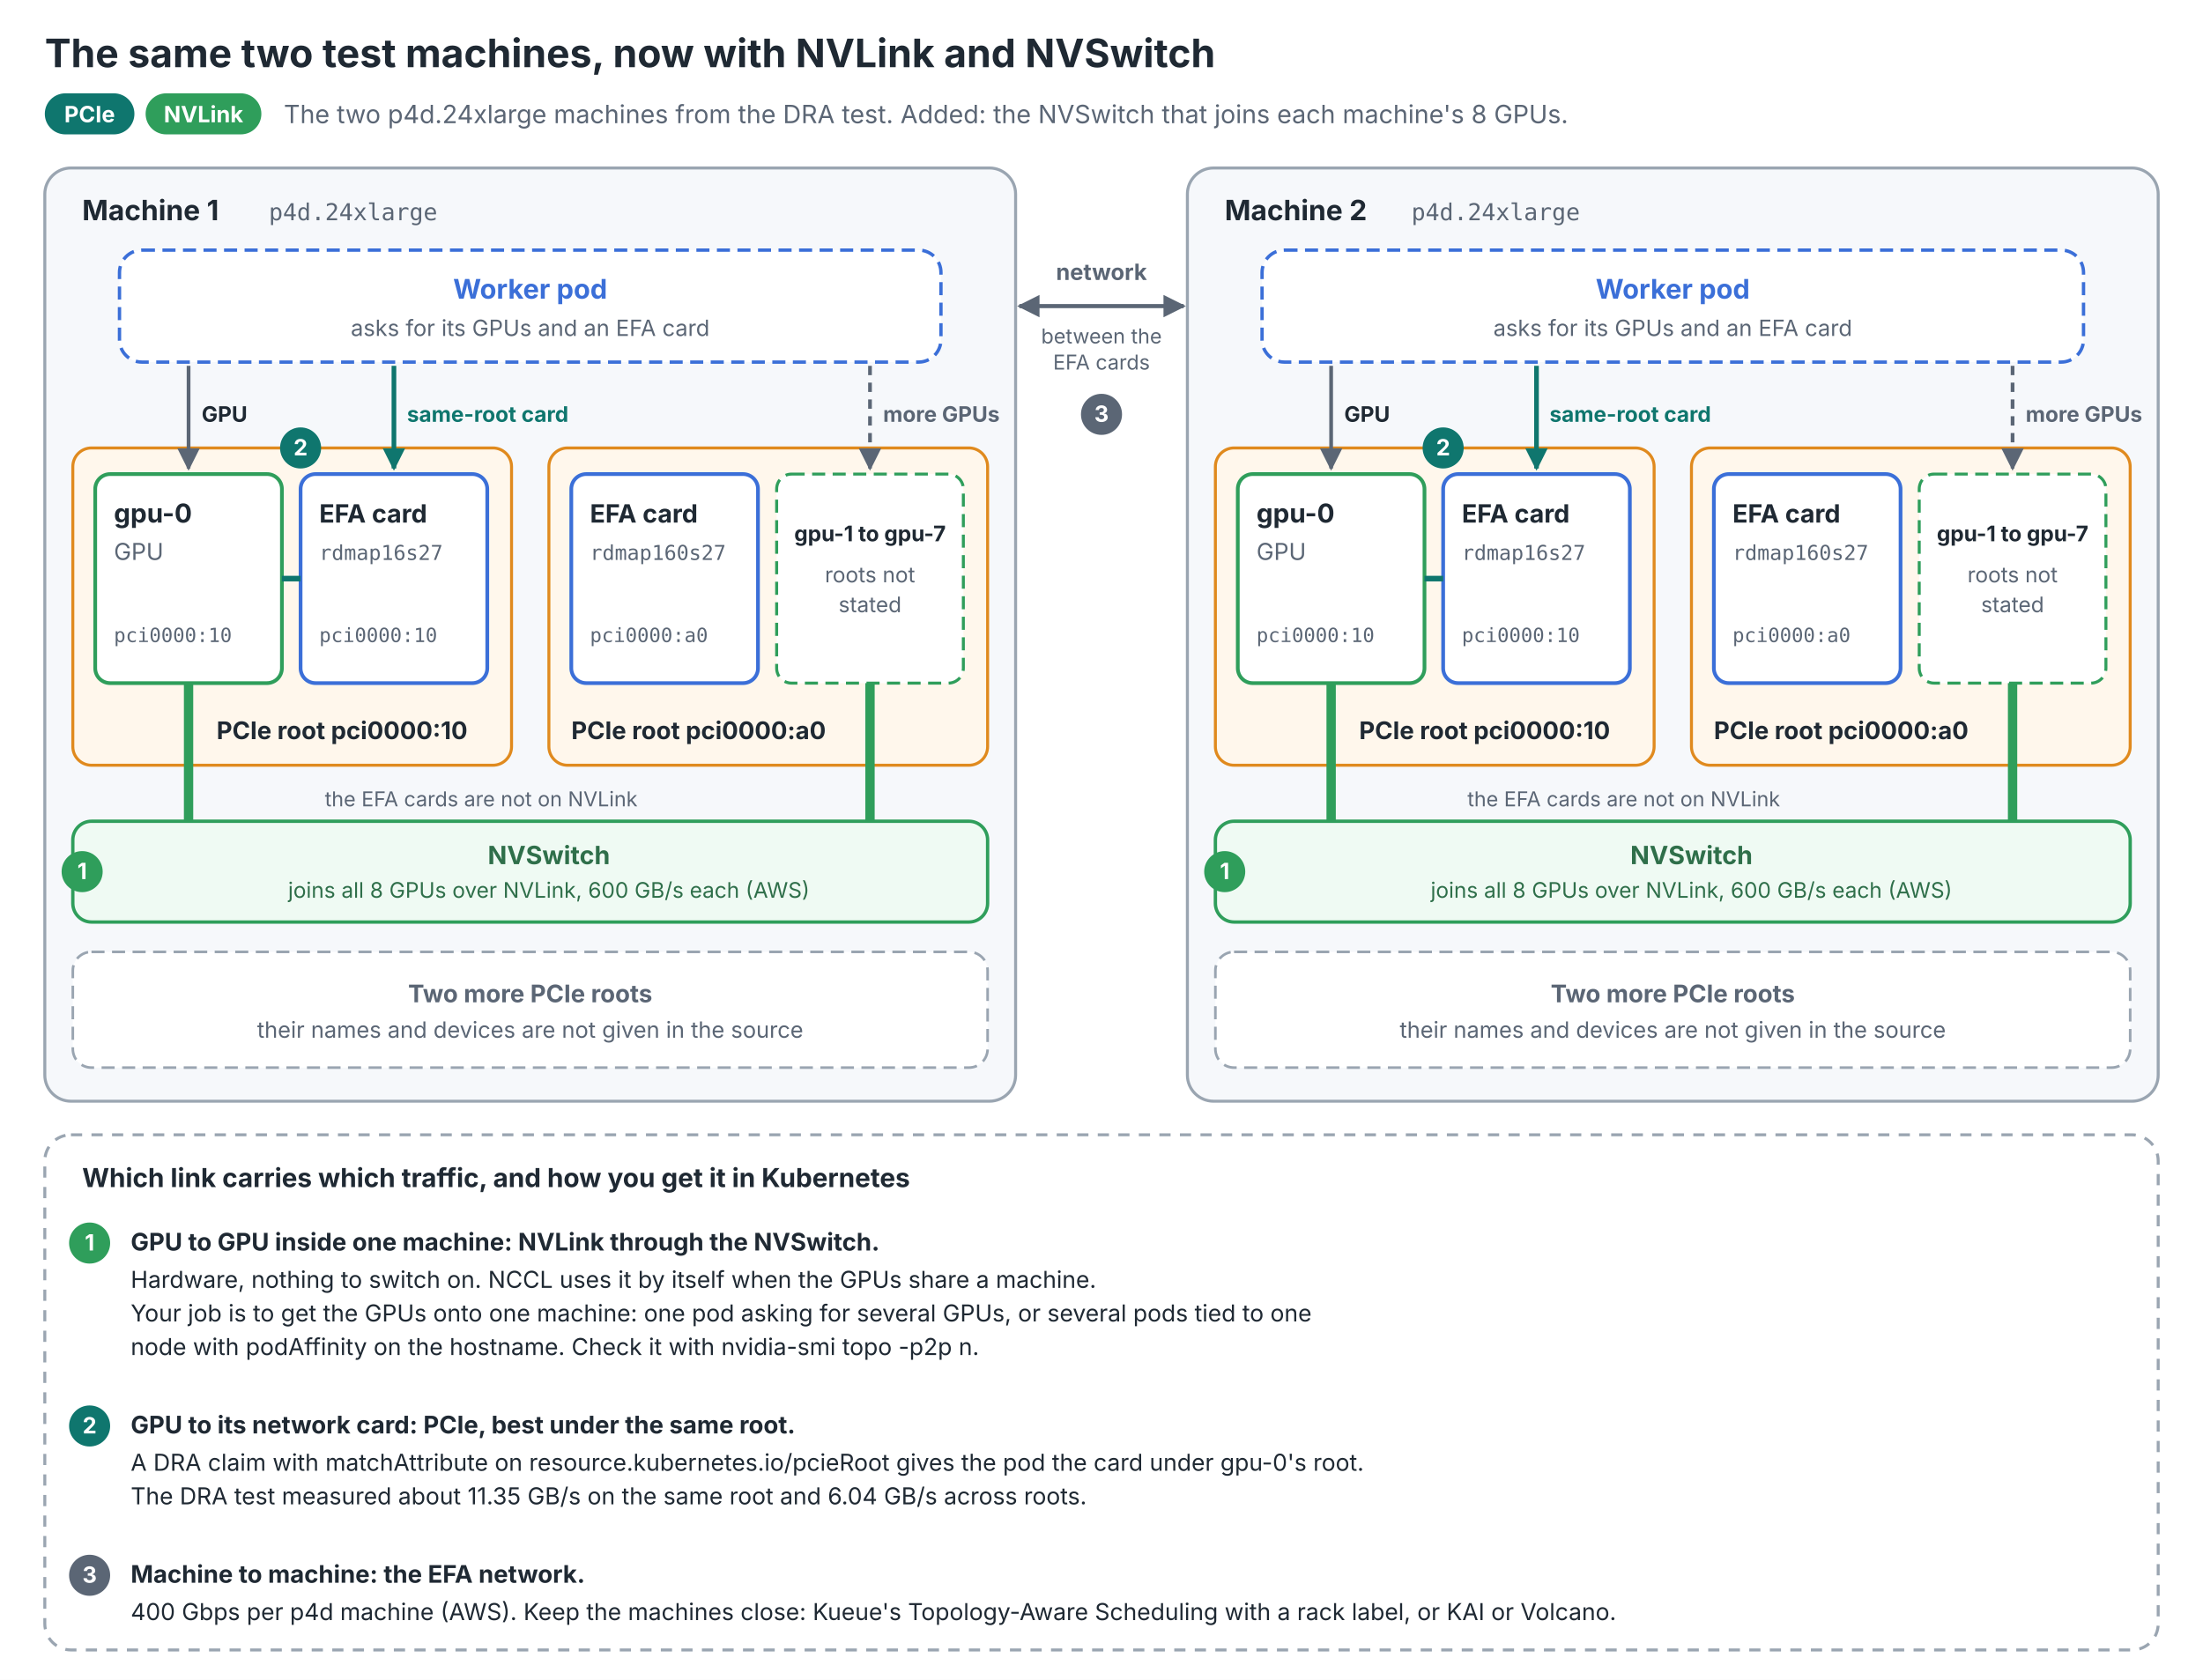
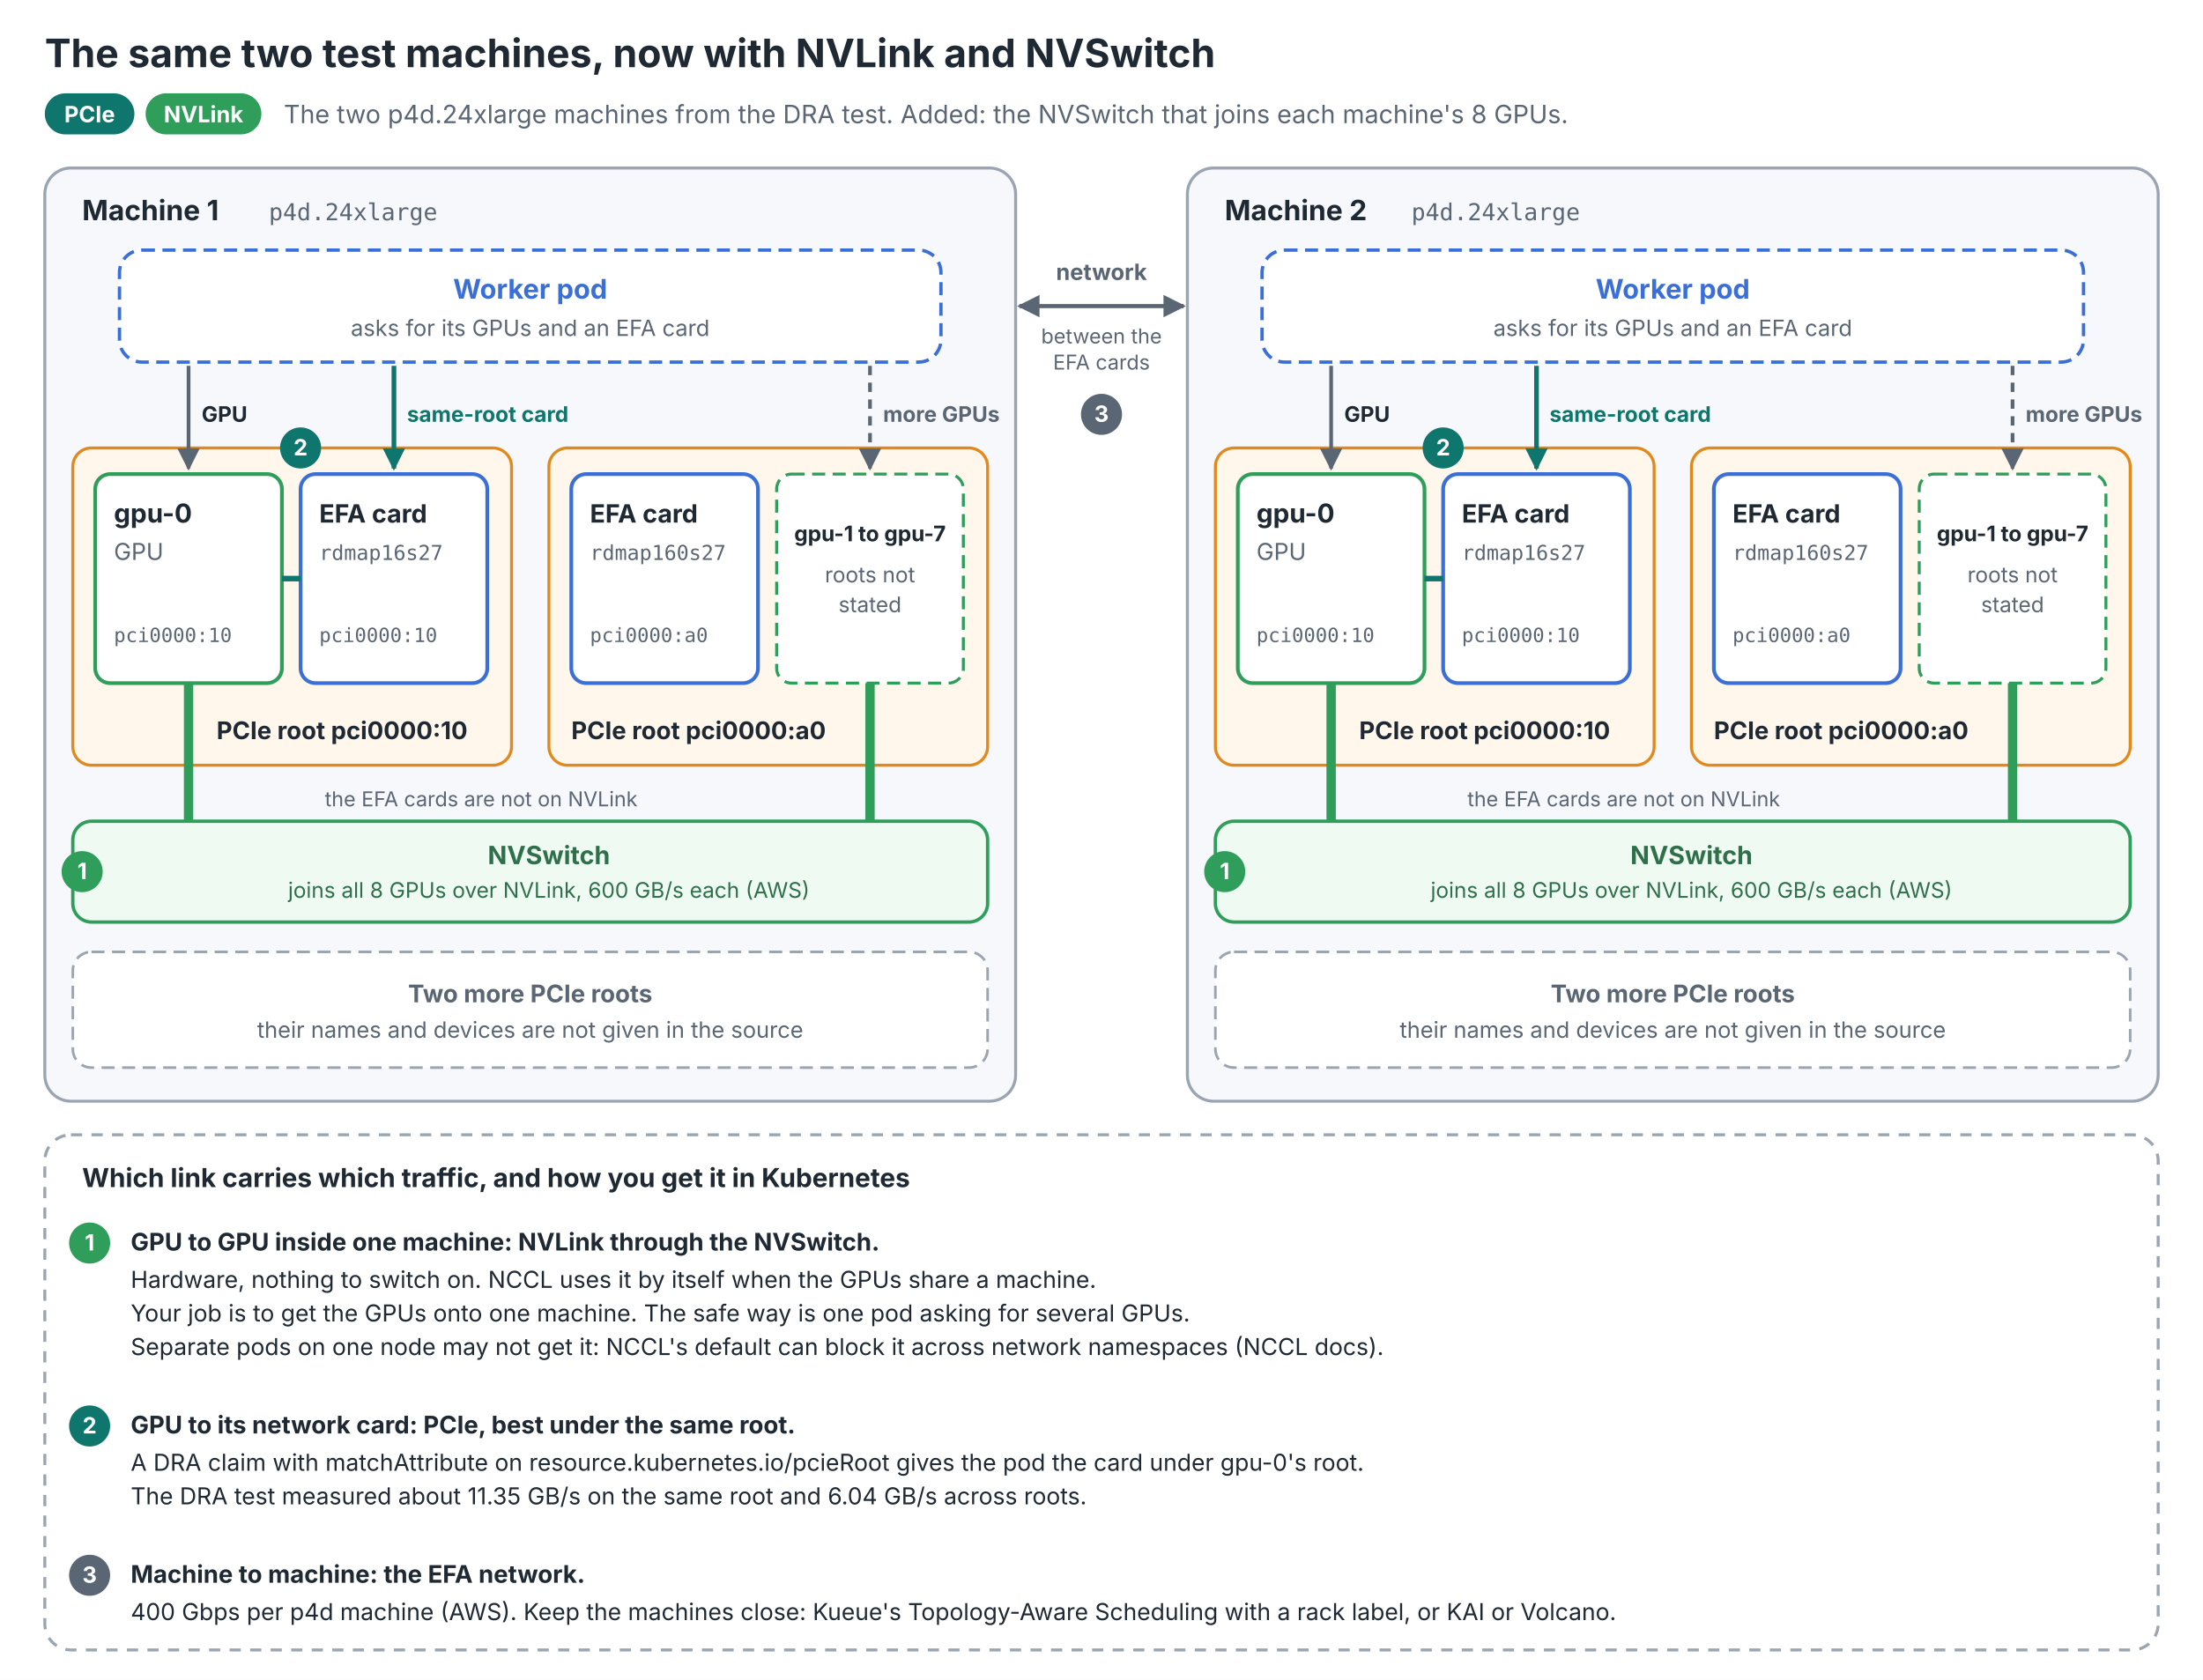
<svg xmlns="http://www.w3.org/2000/svg" viewBox="0 0 1180 900" width="1180" height="900" style="color-scheme: light">
  <rect width="100%" height="100%" fill="#ffffff" />
  <defs>
    <marker id="ar" viewBox="0 0 10 10" refX="9" refY="5" markerUnits="userSpaceOnUse" markerWidth="12" markerHeight="12" orient="auto-start-reverse">
      <path d="M0,0 L10,5 L0,10 z" fill="#5b6675" />
    </marker>
    <marker id="art" viewBox="0 0 10 10" refX="9" refY="5" markerUnits="userSpaceOnUse" markerWidth="12" markerHeight="12" orient="auto-start-reverse">
      <path d="M0,0 L10,5 L0,10 z" fill="#0f766e" />
    </marker>
  </defs>
  <text x="24" y="36" font-family="Inter, Segoe UI, Helvetica, Arial, sans-serif" font-size="21" font-weight="700" fill="#1f2933" text-anchor="start">The same two test machines, now with NVLink and NVSwitch</text>
  <rect x="24" y="50" width="48" height="22" rx="11" fill="#0f766e" />
  <text x="48" y="65.5" font-family="Inter, Segoe UI, Helvetica, Arial, sans-serif" font-size="12" font-weight="700" fill="#ffffff" text-anchor="middle">PCIe</text>
  <rect x="78" y="50" width="62" height="22" rx="11" fill="#2f9e5b" />
  <text x="109" y="65.5" font-family="Inter, Segoe UI, Helvetica, Arial, sans-serif" font-size="12" font-weight="700" fill="#ffffff" text-anchor="middle">NVLink</text>
  <text x="152" y="66" font-family="Inter, Segoe UI, Helvetica, Arial, sans-serif" font-size="13.5" font-weight="400" fill="#5b6675" text-anchor="start">The two p4d.24xlarge machines from the DRA test. Added: the NVSwitch that joins each machine's 8 GPUs.</text>
  <rect x="24" y="90" width="520" height="500" rx="14" fill="#f6f8fb" stroke="#9aa5b1" stroke-width="1.6" />
  <text x="44" y="118" font-family="Inter, Segoe UI, Helvetica, Arial, sans-serif" font-size="15" font-weight="700" fill="#1f2933" text-anchor="start">Machine 1</text>
  <text x="144" y="118" font-family="SFMono-Regular, Menlo, Consolas, monospace" font-size="12.5" font-weight="400" fill="#5b6675" text-anchor="start">p4d.24xlarge</text>
  <rect x="64" y="134" width="440" height="60" rx="12" fill="#ffffff" stroke="#3b6fd8" stroke-width="1.8" stroke-dasharray="7 4" />
  <text x="284" y="160" font-family="Inter, Segoe UI, Helvetica, Arial, sans-serif" font-size="14.5" font-weight="700" fill="#3b6fd8" text-anchor="middle">Worker pod</text>
  <text x="284" y="180" font-family="Inter, Segoe UI, Helvetica, Arial, sans-serif" font-size="12" font-weight="400" fill="#5b6675" text-anchor="middle">asks for its GPUs and an EFA card</text>
  <rect x="39" y="240" width="235" height="170" rx="10" fill="#fff7ec" stroke="#e08a1e" stroke-width="1.6" />
  <text x="116" y="396" font-family="Inter, Segoe UI, Helvetica, Arial, sans-serif" font-size="13" font-weight="700" fill="#1f2933" text-anchor="start">PCIe root pci0000:10</text>
  <rect x="294" y="240" width="235" height="170" rx="10" fill="#fff7ec" stroke="#e08a1e" stroke-width="1.6" />
  <text x="306" y="396" font-family="Inter, Segoe UI, Helvetica, Arial, sans-serif" font-size="13" font-weight="700" fill="#1f2933" text-anchor="start">PCIe root pci0000:a0</text>
  <rect x="51" y="254" width="100" height="112" rx="8" fill="#ffffff" stroke="#2f9e5b" stroke-width="2" />
  <text x="61" y="280" font-family="Inter, Segoe UI, Helvetica, Arial, sans-serif" font-size="14" font-weight="700" fill="#1f2933" text-anchor="start">gpu-0</text>
  <text x="61" y="300" font-family="Inter, Segoe UI, Helvetica, Arial, sans-serif" font-size="12.5" font-weight="400" fill="#5b6675" text-anchor="start">GPU</text>
  <text x="61" y="344" font-family="SFMono-Regular, Menlo, Consolas, monospace" font-size="10.5" font-weight="400" fill="#5b6675" text-anchor="start">pci0000:10</text>
  <rect x="161" y="254" width="100" height="112" rx="8" fill="#ffffff" stroke="#3b6fd8" stroke-width="2" />
  <text x="171" y="280" font-family="Inter, Segoe UI, Helvetica, Arial, sans-serif" font-size="13.5" font-weight="700" fill="#1f2933" text-anchor="start">EFA card</text>
  <text x="171" y="300" font-family="SFMono-Regular, Menlo, Consolas, monospace" font-size="11" font-weight="400" fill="#5b6675" text-anchor="start">rdmap16s27</text>
  <text x="171" y="344" font-family="SFMono-Regular, Menlo, Consolas, monospace" font-size="10.5" font-weight="400" fill="#5b6675" text-anchor="start">pci0000:10</text>
  <rect x="306" y="254" width="100" height="112" rx="8" fill="#ffffff" stroke="#3b6fd8" stroke-width="2" />
  <text x="316" y="280" font-family="Inter, Segoe UI, Helvetica, Arial, sans-serif" font-size="13.5" font-weight="700" fill="#1f2933" text-anchor="start">EFA card</text>
  <text x="316" y="300" font-family="SFMono-Regular, Menlo, Consolas, monospace" font-size="11" font-weight="400" fill="#5b6675" text-anchor="start">rdmap160s27</text>
  <text x="316" y="344" font-family="SFMono-Regular, Menlo, Consolas, monospace" font-size="10.5" font-weight="400" fill="#5b6675" text-anchor="start">pci0000:a0</text>
  <rect x="416" y="254" width="100" height="112" rx="8" fill="#ffffff" stroke="#2f9e5b" stroke-width="1.6" stroke-dasharray="7 4" />
  <text x="466" y="290" font-family="Inter, Segoe UI, Helvetica, Arial, sans-serif" font-size="11.5" font-weight="700" fill="#1f2933" text-anchor="middle">gpu-1 to gpu-7</text>
  <text x="466" y="312" font-family="Inter, Segoe UI, Helvetica, Arial, sans-serif" font-size="11.5" font-weight="400" fill="#5b6675" text-anchor="middle">roots not</text>
  <text x="466" y="328" font-family="Inter, Segoe UI, Helvetica, Arial, sans-serif" font-size="11.5" font-weight="400" fill="#5b6675" text-anchor="middle">stated</text>
  <path d="M101,196 L101,251" stroke="#5b6675" stroke-width="2" fill="none" marker-end="url(#ar)" />
  <path d="M211,196 L211,251" stroke="#0f766e" stroke-width="2.5" fill="none" marker-end="url(#art)" />
  <path d="M466,196 L466,251" stroke="#5b6675" stroke-width="2" stroke-dasharray="5 4" fill="none" marker-end="url(#ar)" />
  <text x="108" y="226" font-family="Inter, Segoe UI, Helvetica, Arial, sans-serif" font-size="11.5" font-weight="700" fill="#1f2933" text-anchor="start">GPU</text>
  <text x="218" y="226" font-family="Inter, Segoe UI, Helvetica, Arial, sans-serif" font-size="11.5" font-weight="700" fill="#0f766e" text-anchor="start">same-root card</text>
  <text x="473" y="226" font-family="Inter, Segoe UI, Helvetica, Arial, sans-serif" font-size="11.5" font-weight="700" fill="#5b6675" text-anchor="start">more GPUs</text>
  <path d="M151,310 L161,310" stroke="#0f766e" stroke-width="3" />
  <rect x="39" y="440" width="490" height="54" rx="10" fill="#effaf3" stroke="#2f9e5b" stroke-width="1.8" />
  <text x="294" y="463" font-family="Inter, Segoe UI, Helvetica, Arial, sans-serif" font-size="13.5" font-weight="700" fill="#2f6f4a" text-anchor="middle">NVSwitch</text>
  <text x="294" y="481" font-family="Inter, Segoe UI, Helvetica, Arial, sans-serif" font-size="11.5" font-weight="400" fill="#2f6f4a" text-anchor="middle">joins all 8 GPUs over NVLink, 600 GB/s each (AWS)</text>
  <g stroke="#2f9e5b" stroke-width="5">
    <path d="M101,366 L101,440" />
    <path d="M466,366 L466,440" />
  </g>
  <text x="174" y="432" font-family="Inter, Segoe UI, Helvetica, Arial, sans-serif" font-size="11" font-weight="400" fill="#5b6675" text-anchor="start">the EFA cards are not on NVLink</text>
  <rect x="39" y="510" width="490" height="62" rx="10" fill="#ffffff" stroke="#9aa5b1" stroke-width="1.4" stroke-dasharray="7 4" />
  <text x="284" y="537" font-family="Inter, Segoe UI, Helvetica, Arial, sans-serif" font-size="13" font-weight="700" fill="#5b6675" text-anchor="middle">Two more PCIe roots</text>
  <text x="284" y="556" font-family="Inter, Segoe UI, Helvetica, Arial, sans-serif" font-size="12" font-weight="400" fill="#5b6675" text-anchor="middle">their names and devices are not given in the source</text>
  <rect x="636" y="90" width="520" height="500" rx="14" fill="#f6f8fb" stroke="#9aa5b1" stroke-width="1.6" />
  <text x="656" y="118" font-family="Inter, Segoe UI, Helvetica, Arial, sans-serif" font-size="15" font-weight="700" fill="#1f2933" text-anchor="start">Machine 2</text>
  <text x="756" y="118" font-family="SFMono-Regular, Menlo, Consolas, monospace" font-size="12.5" font-weight="400" fill="#5b6675" text-anchor="start">p4d.24xlarge</text>
  <rect x="676" y="134" width="440" height="60" rx="12" fill="#ffffff" stroke="#3b6fd8" stroke-width="1.8" stroke-dasharray="7 4" />
  <text x="896" y="160" font-family="Inter, Segoe UI, Helvetica, Arial, sans-serif" font-size="14.5" font-weight="700" fill="#3b6fd8" text-anchor="middle">Worker pod</text>
  <text x="896" y="180" font-family="Inter, Segoe UI, Helvetica, Arial, sans-serif" font-size="12" font-weight="400" fill="#5b6675" text-anchor="middle">asks for its GPUs and an EFA card</text>
  <rect x="651" y="240" width="235" height="170" rx="10" fill="#fff7ec" stroke="#e08a1e" stroke-width="1.6" />
  <text x="728" y="396" font-family="Inter, Segoe UI, Helvetica, Arial, sans-serif" font-size="13" font-weight="700" fill="#1f2933" text-anchor="start">PCIe root pci0000:10</text>
  <rect x="906" y="240" width="235" height="170" rx="10" fill="#fff7ec" stroke="#e08a1e" stroke-width="1.6" />
  <text x="918" y="396" font-family="Inter, Segoe UI, Helvetica, Arial, sans-serif" font-size="13" font-weight="700" fill="#1f2933" text-anchor="start">PCIe root pci0000:a0</text>
  <rect x="663" y="254" width="100" height="112" rx="8" fill="#ffffff" stroke="#2f9e5b" stroke-width="2" />
  <text x="673" y="280" font-family="Inter, Segoe UI, Helvetica, Arial, sans-serif" font-size="14" font-weight="700" fill="#1f2933" text-anchor="start">gpu-0</text>
  <text x="673" y="300" font-family="Inter, Segoe UI, Helvetica, Arial, sans-serif" font-size="12.5" font-weight="400" fill="#5b6675" text-anchor="start">GPU</text>
  <text x="673" y="344" font-family="SFMono-Regular, Menlo, Consolas, monospace" font-size="10.5" font-weight="400" fill="#5b6675" text-anchor="start">pci0000:10</text>
  <rect x="773" y="254" width="100" height="112" rx="8" fill="#ffffff" stroke="#3b6fd8" stroke-width="2" />
  <text x="783" y="280" font-family="Inter, Segoe UI, Helvetica, Arial, sans-serif" font-size="13.5" font-weight="700" fill="#1f2933" text-anchor="start">EFA card</text>
  <text x="783" y="300" font-family="SFMono-Regular, Menlo, Consolas, monospace" font-size="11" font-weight="400" fill="#5b6675" text-anchor="start">rdmap16s27</text>
  <text x="783" y="344" font-family="SFMono-Regular, Menlo, Consolas, monospace" font-size="10.5" font-weight="400" fill="#5b6675" text-anchor="start">pci0000:10</text>
  <rect x="918" y="254" width="100" height="112" rx="8" fill="#ffffff" stroke="#3b6fd8" stroke-width="2" />
  <text x="928" y="280" font-family="Inter, Segoe UI, Helvetica, Arial, sans-serif" font-size="13.5" font-weight="700" fill="#1f2933" text-anchor="start">EFA card</text>
  <text x="928" y="300" font-family="SFMono-Regular, Menlo, Consolas, monospace" font-size="11" font-weight="400" fill="#5b6675" text-anchor="start">rdmap160s27</text>
  <text x="928" y="344" font-family="SFMono-Regular, Menlo, Consolas, monospace" font-size="10.5" font-weight="400" fill="#5b6675" text-anchor="start">pci0000:a0</text>
  <rect x="1028" y="254" width="100" height="112" rx="8" fill="#ffffff" stroke="#2f9e5b" stroke-width="1.6" stroke-dasharray="7 4" />
  <text x="1078" y="290" font-family="Inter, Segoe UI, Helvetica, Arial, sans-serif" font-size="11.5" font-weight="700" fill="#1f2933" text-anchor="middle">gpu-1 to gpu-7</text>
  <text x="1078" y="312" font-family="Inter, Segoe UI, Helvetica, Arial, sans-serif" font-size="11.5" font-weight="400" fill="#5b6675" text-anchor="middle">roots not</text>
  <text x="1078" y="328" font-family="Inter, Segoe UI, Helvetica, Arial, sans-serif" font-size="11.5" font-weight="400" fill="#5b6675" text-anchor="middle">stated</text>
  <path d="M713,196 L713,251" stroke="#5b6675" stroke-width="2" fill="none" marker-end="url(#ar)" />
  <path d="M823,196 L823,251" stroke="#0f766e" stroke-width="2.5" fill="none" marker-end="url(#art)" />
  <path d="M1078,196 L1078,251" stroke="#5b6675" stroke-width="2" stroke-dasharray="5 4" fill="none" marker-end="url(#ar)" />
  <text x="720" y="226" font-family="Inter, Segoe UI, Helvetica, Arial, sans-serif" font-size="11.5" font-weight="700" fill="#1f2933" text-anchor="start">GPU</text>
  <text x="830" y="226" font-family="Inter, Segoe UI, Helvetica, Arial, sans-serif" font-size="11.5" font-weight="700" fill="#0f766e" text-anchor="start">same-root card</text>
  <text x="1085" y="226" font-family="Inter, Segoe UI, Helvetica, Arial, sans-serif" font-size="11.5" font-weight="700" fill="#5b6675" text-anchor="start">more GPUs</text>
  <path d="M763,310 L773,310" stroke="#0f766e" stroke-width="3" />
  <rect x="651" y="440" width="490" height="54" rx="10" fill="#effaf3" stroke="#2f9e5b" stroke-width="1.8" />
  <text x="906" y="463" font-family="Inter, Segoe UI, Helvetica, Arial, sans-serif" font-size="13.5" font-weight="700" fill="#2f6f4a" text-anchor="middle">NVSwitch</text>
  <text x="906" y="481" font-family="Inter, Segoe UI, Helvetica, Arial, sans-serif" font-size="11.5" font-weight="400" fill="#2f6f4a" text-anchor="middle">joins all 8 GPUs over NVLink, 600 GB/s each (AWS)</text>
  <g stroke="#2f9e5b" stroke-width="5">
    <path d="M713,366 L713,440" />
    <path d="M1078,366 L1078,440" />
  </g>
  <text x="786" y="432" font-family="Inter, Segoe UI, Helvetica, Arial, sans-serif" font-size="11" font-weight="400" fill="#5b6675" text-anchor="start">the EFA cards are not on NVLink</text>
  <rect x="651" y="510" width="490" height="62" rx="10" fill="#ffffff" stroke="#9aa5b1" stroke-width="1.4" stroke-dasharray="7 4" />
  <text x="896" y="537" font-family="Inter, Segoe UI, Helvetica, Arial, sans-serif" font-size="13" font-weight="700" fill="#5b6675" text-anchor="middle">Two more PCIe roots</text>
  <text x="896" y="556" font-family="Inter, Segoe UI, Helvetica, Arial, sans-serif" font-size="12" font-weight="400" fill="#5b6675" text-anchor="middle">their names and devices are not given in the source</text>
  <path d="M546,164 L634,164" stroke="#5b6675" stroke-width="2.2" fill="none" marker-start="url(#ar)" marker-end="url(#ar)" />
  <text x="590" y="150" font-family="Inter, Segoe UI, Helvetica, Arial, sans-serif" font-size="12" font-weight="700" fill="#5b6675" text-anchor="middle">network</text>
  <text x="590" y="184" font-family="Inter, Segoe UI, Helvetica, Arial, sans-serif" font-size="11" font-weight="400" fill="#5b6675" text-anchor="middle">between the</text>
  <text x="590" y="198" font-family="Inter, Segoe UI, Helvetica, Arial, sans-serif" font-size="11" font-weight="400" fill="#5b6675" text-anchor="middle">EFA cards</text>
  <circle cx="44" cy="467" r="11" fill="#2f9e5b" />
  <text x="44" y="471" font-family="Inter, Segoe UI, Helvetica, Arial, sans-serif" font-size="12" font-weight="700" fill="#ffffff" text-anchor="middle">1</text>
  <circle cx="656" cy="467" r="11" fill="#2f9e5b" />
  <text x="656" y="471" font-family="Inter, Segoe UI, Helvetica, Arial, sans-serif" font-size="12" font-weight="700" fill="#ffffff" text-anchor="middle">1</text>
  <circle cx="161" cy="240" r="11" fill="#0f766e" />
  <text x="161" y="244" font-family="Inter, Segoe UI, Helvetica, Arial, sans-serif" font-size="12" font-weight="700" fill="#ffffff" text-anchor="middle">2</text>
  <circle cx="773" cy="240" r="11" fill="#0f766e" />
  <text x="773" y="244" font-family="Inter, Segoe UI, Helvetica, Arial, sans-serif" font-size="12" font-weight="700" fill="#ffffff" text-anchor="middle">2</text>
  <circle cx="590" cy="222" r="11" fill="#5b6675" />
  <text x="590" y="226" font-family="Inter, Segoe UI, Helvetica, Arial, sans-serif" font-size="12" font-weight="700" fill="#ffffff" text-anchor="middle">3</text>
  <rect x="24" y="608" width="1132" height="276" rx="14" fill="#ffffff" stroke="#9aa5b1" stroke-width="1.6" stroke-dasharray="6 5" />
  <text x="44" y="636" font-family="Inter, Segoe UI, Helvetica, Arial, sans-serif" font-size="14" font-weight="700" fill="#1f2933" text-anchor="start">Which link carries which traffic, and how you get it in Kubernetes</text>
  <circle cx="48" cy="666" r="11" fill="#2f9e5b" />
  <text x="48" y="670" font-family="Inter, Segoe UI, Helvetica, Arial, sans-serif" font-size="12" font-weight="700" fill="#ffffff" text-anchor="middle">1</text>
  <text x="70" y="670" font-family="Inter, Segoe UI, Helvetica, Arial, sans-serif" font-size="13" font-weight="700" fill="#1f2933" text-anchor="start">GPU to GPU inside one machine: NVLink through the NVSwitch.</text>
  <text x="70" y="690" font-family="Inter, Segoe UI, Helvetica, Arial, sans-serif" font-size="12.5" font-weight="400" fill="#1f2933" text-anchor="start">Hardware, nothing to switch on. NCCL uses it by itself when the GPUs share a machine.</text>
-   <text x="70" y="708" font-family="Inter, Segoe UI, Helvetica, Arial, sans-serif" font-size="12.5" font-weight="400" fill="#1f2933" text-anchor="start">Your job is to get the GPUs onto one machine: one pod asking for several GPUs, or several pods tied to one</text>
-   <text x="70" y="726" font-family="Inter, Segoe UI, Helvetica, Arial, sans-serif" font-size="12.5" font-weight="400" fill="#1f2933" text-anchor="start">node with podAffinity on the hostname. Check it with nvidia-smi topo -p2p n.</text>
+   <text x="70" y="708" font-family="Inter, Segoe UI, Helvetica, Arial, sans-serif" font-size="12.5" font-weight="400" fill="#1f2933" text-anchor="start">Your job is to get the GPUs onto one machine. The safe way is one pod asking for several GPUs.</text>
+   <text x="70" y="726" font-family="Inter, Segoe UI, Helvetica, Arial, sans-serif" font-size="12.5" font-weight="400" fill="#1f2933" text-anchor="start">Separate pods on one node may not get it: NCCL's default can block it across network namespaces (NCCL docs).</text>
  <circle cx="48" cy="764" r="11" fill="#0f766e" />
  <text x="48" y="768" font-family="Inter, Segoe UI, Helvetica, Arial, sans-serif" font-size="12" font-weight="700" fill="#ffffff" text-anchor="middle">2</text>
  <text x="70" y="768" font-family="Inter, Segoe UI, Helvetica, Arial, sans-serif" font-size="13" font-weight="700" fill="#1f2933" text-anchor="start">GPU to its network card: PCIe, best under the same root.</text>
  <text x="70" y="788" font-family="Inter, Segoe UI, Helvetica, Arial, sans-serif" font-size="12.5" font-weight="400" fill="#1f2933" text-anchor="start">A DRA claim with matchAttribute on resource.kubernetes.io/pcieRoot gives the pod the card under gpu-0's root.</text>
  <text x="70" y="806" font-family="Inter, Segoe UI, Helvetica, Arial, sans-serif" font-size="12.5" font-weight="400" fill="#1f2933" text-anchor="start">The DRA test measured about 11.35 GB/s on the same root and 6.04 GB/s across roots.</text>
  <circle cx="48" cy="844" r="11" fill="#5b6675" />
  <text x="48" y="848" font-family="Inter, Segoe UI, Helvetica, Arial, sans-serif" font-size="12" font-weight="700" fill="#ffffff" text-anchor="middle">3</text>
  <text x="70" y="848" font-family="Inter, Segoe UI, Helvetica, Arial, sans-serif" font-size="13" font-weight="700" fill="#1f2933" text-anchor="start">Machine to machine: the EFA network.</text>
  <text x="70" y="868" font-family="Inter, Segoe UI, Helvetica, Arial, sans-serif" font-size="12.5" font-weight="400" fill="#1f2933" text-anchor="start">400 Gbps per p4d machine (AWS). Keep the machines close: Kueue's Topology-Aware Scheduling with a rack label, or KAI or Volcano.</text>
</svg>
